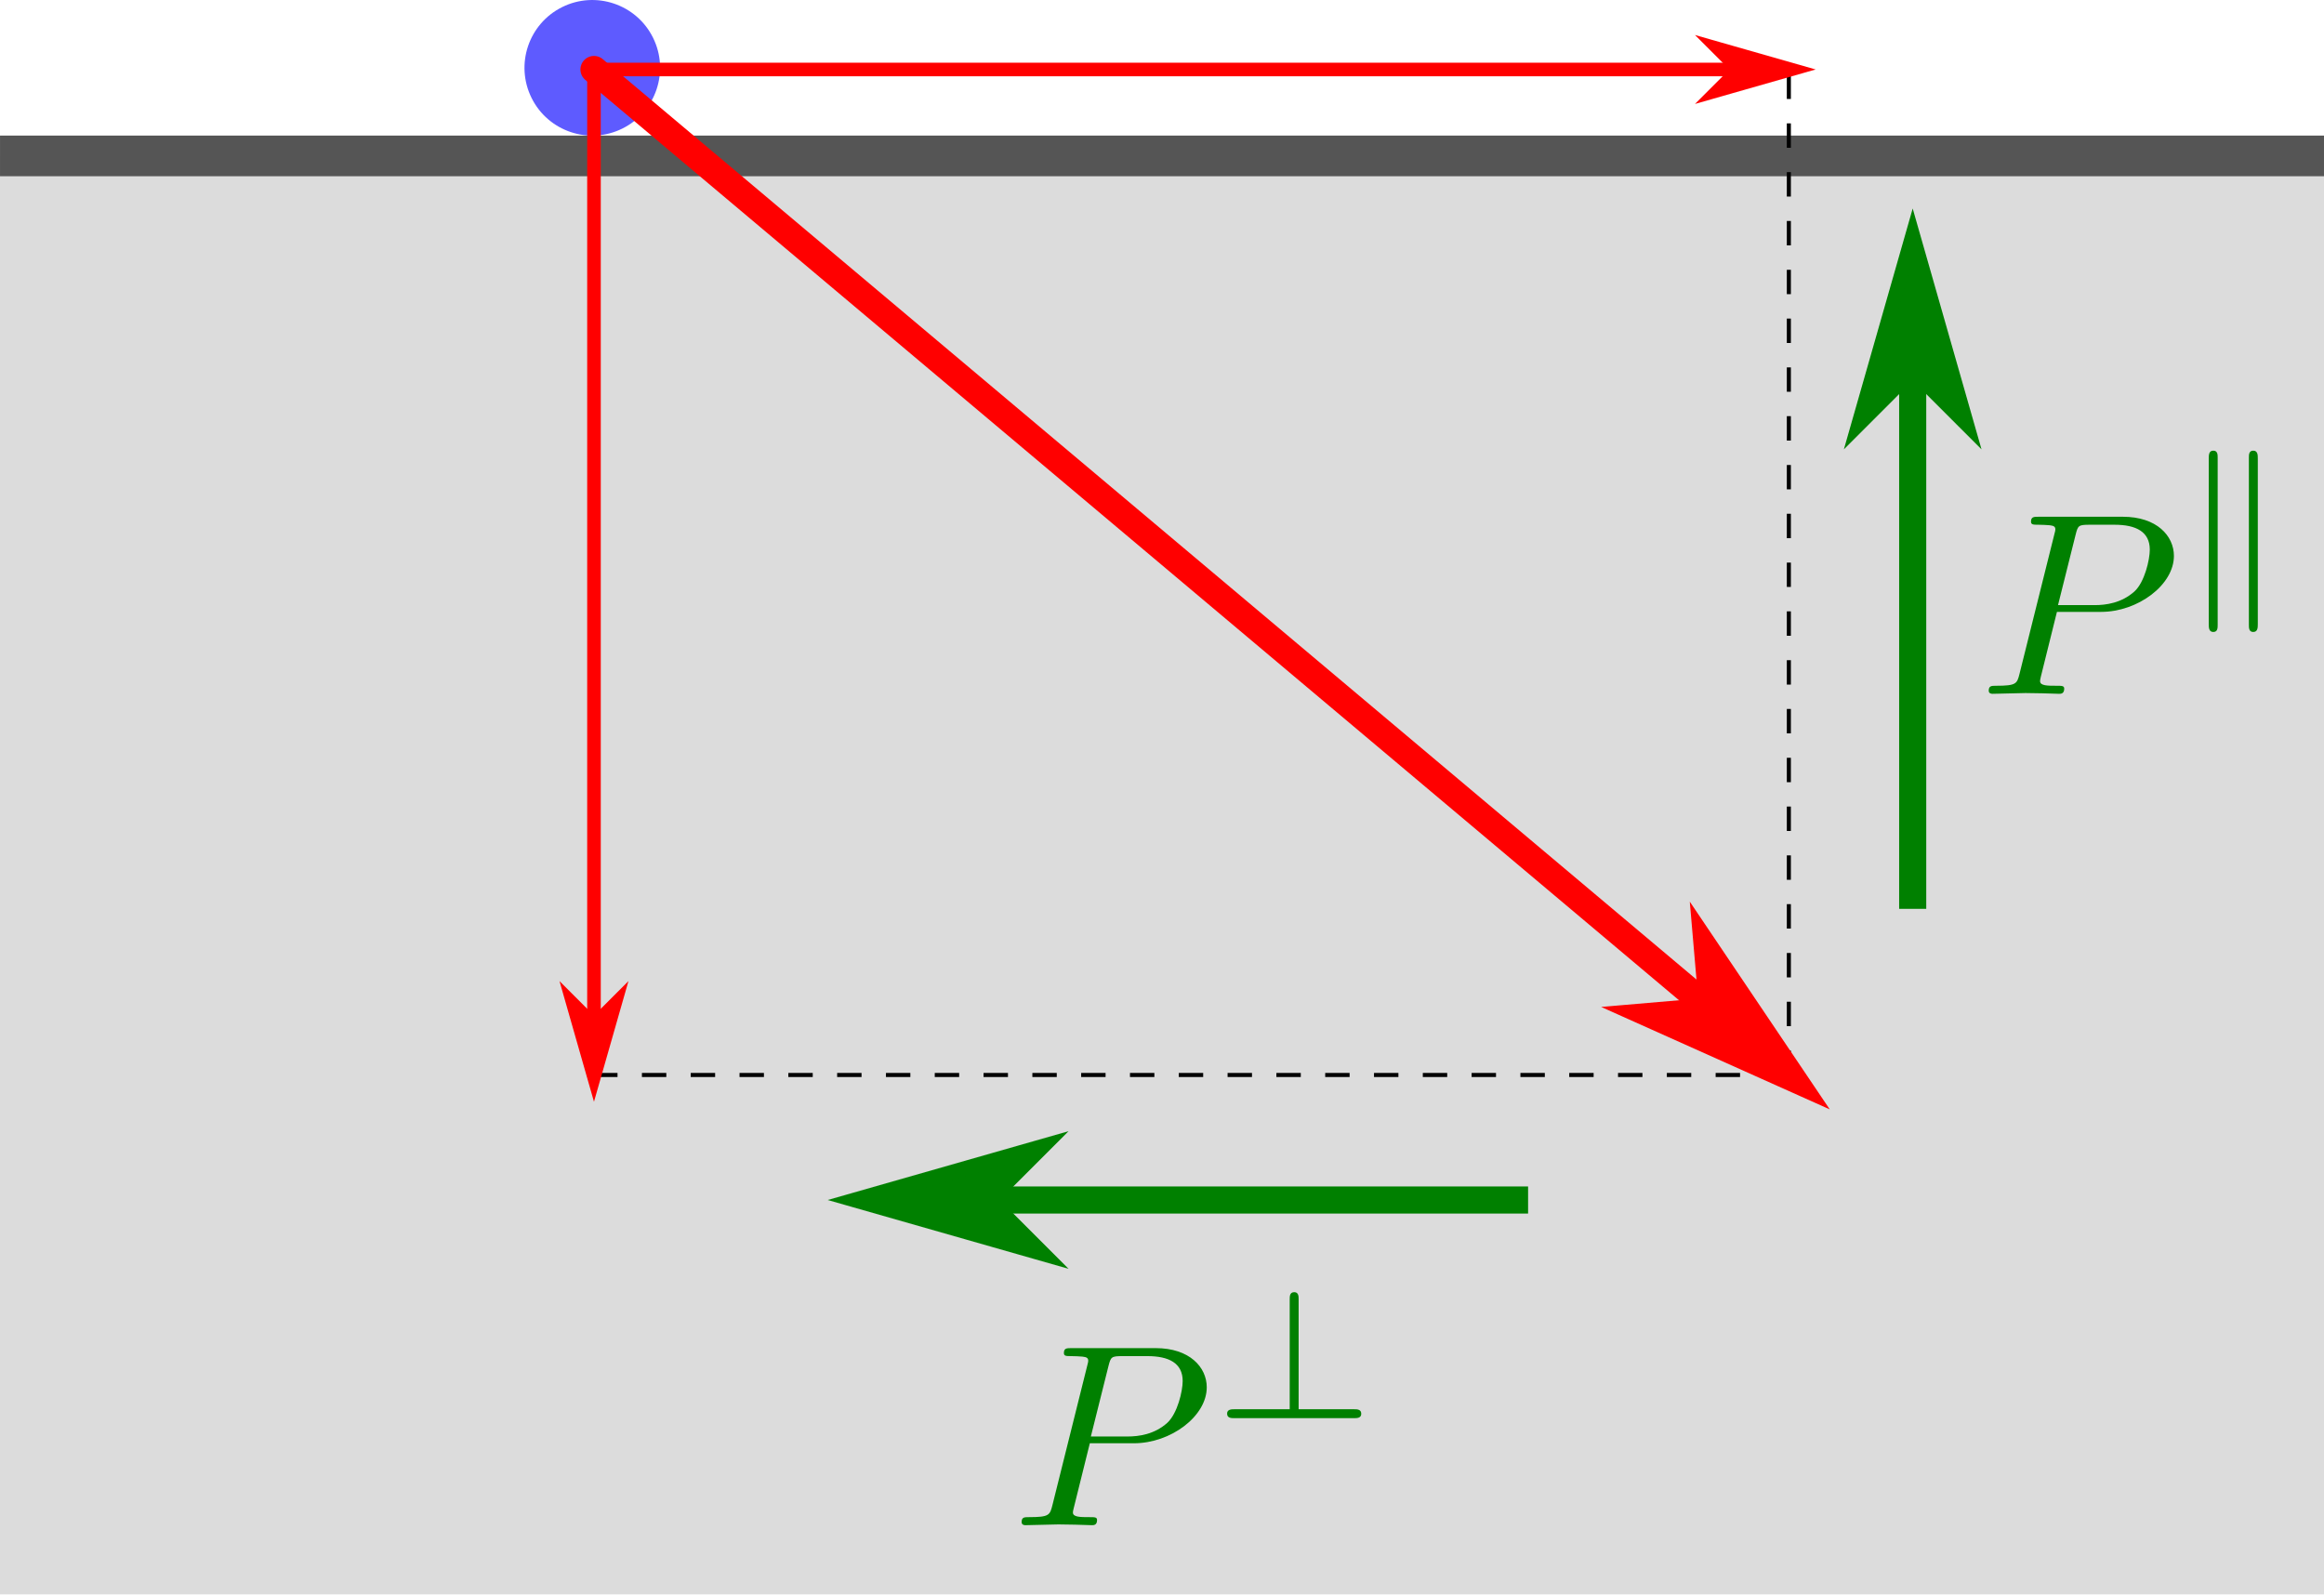
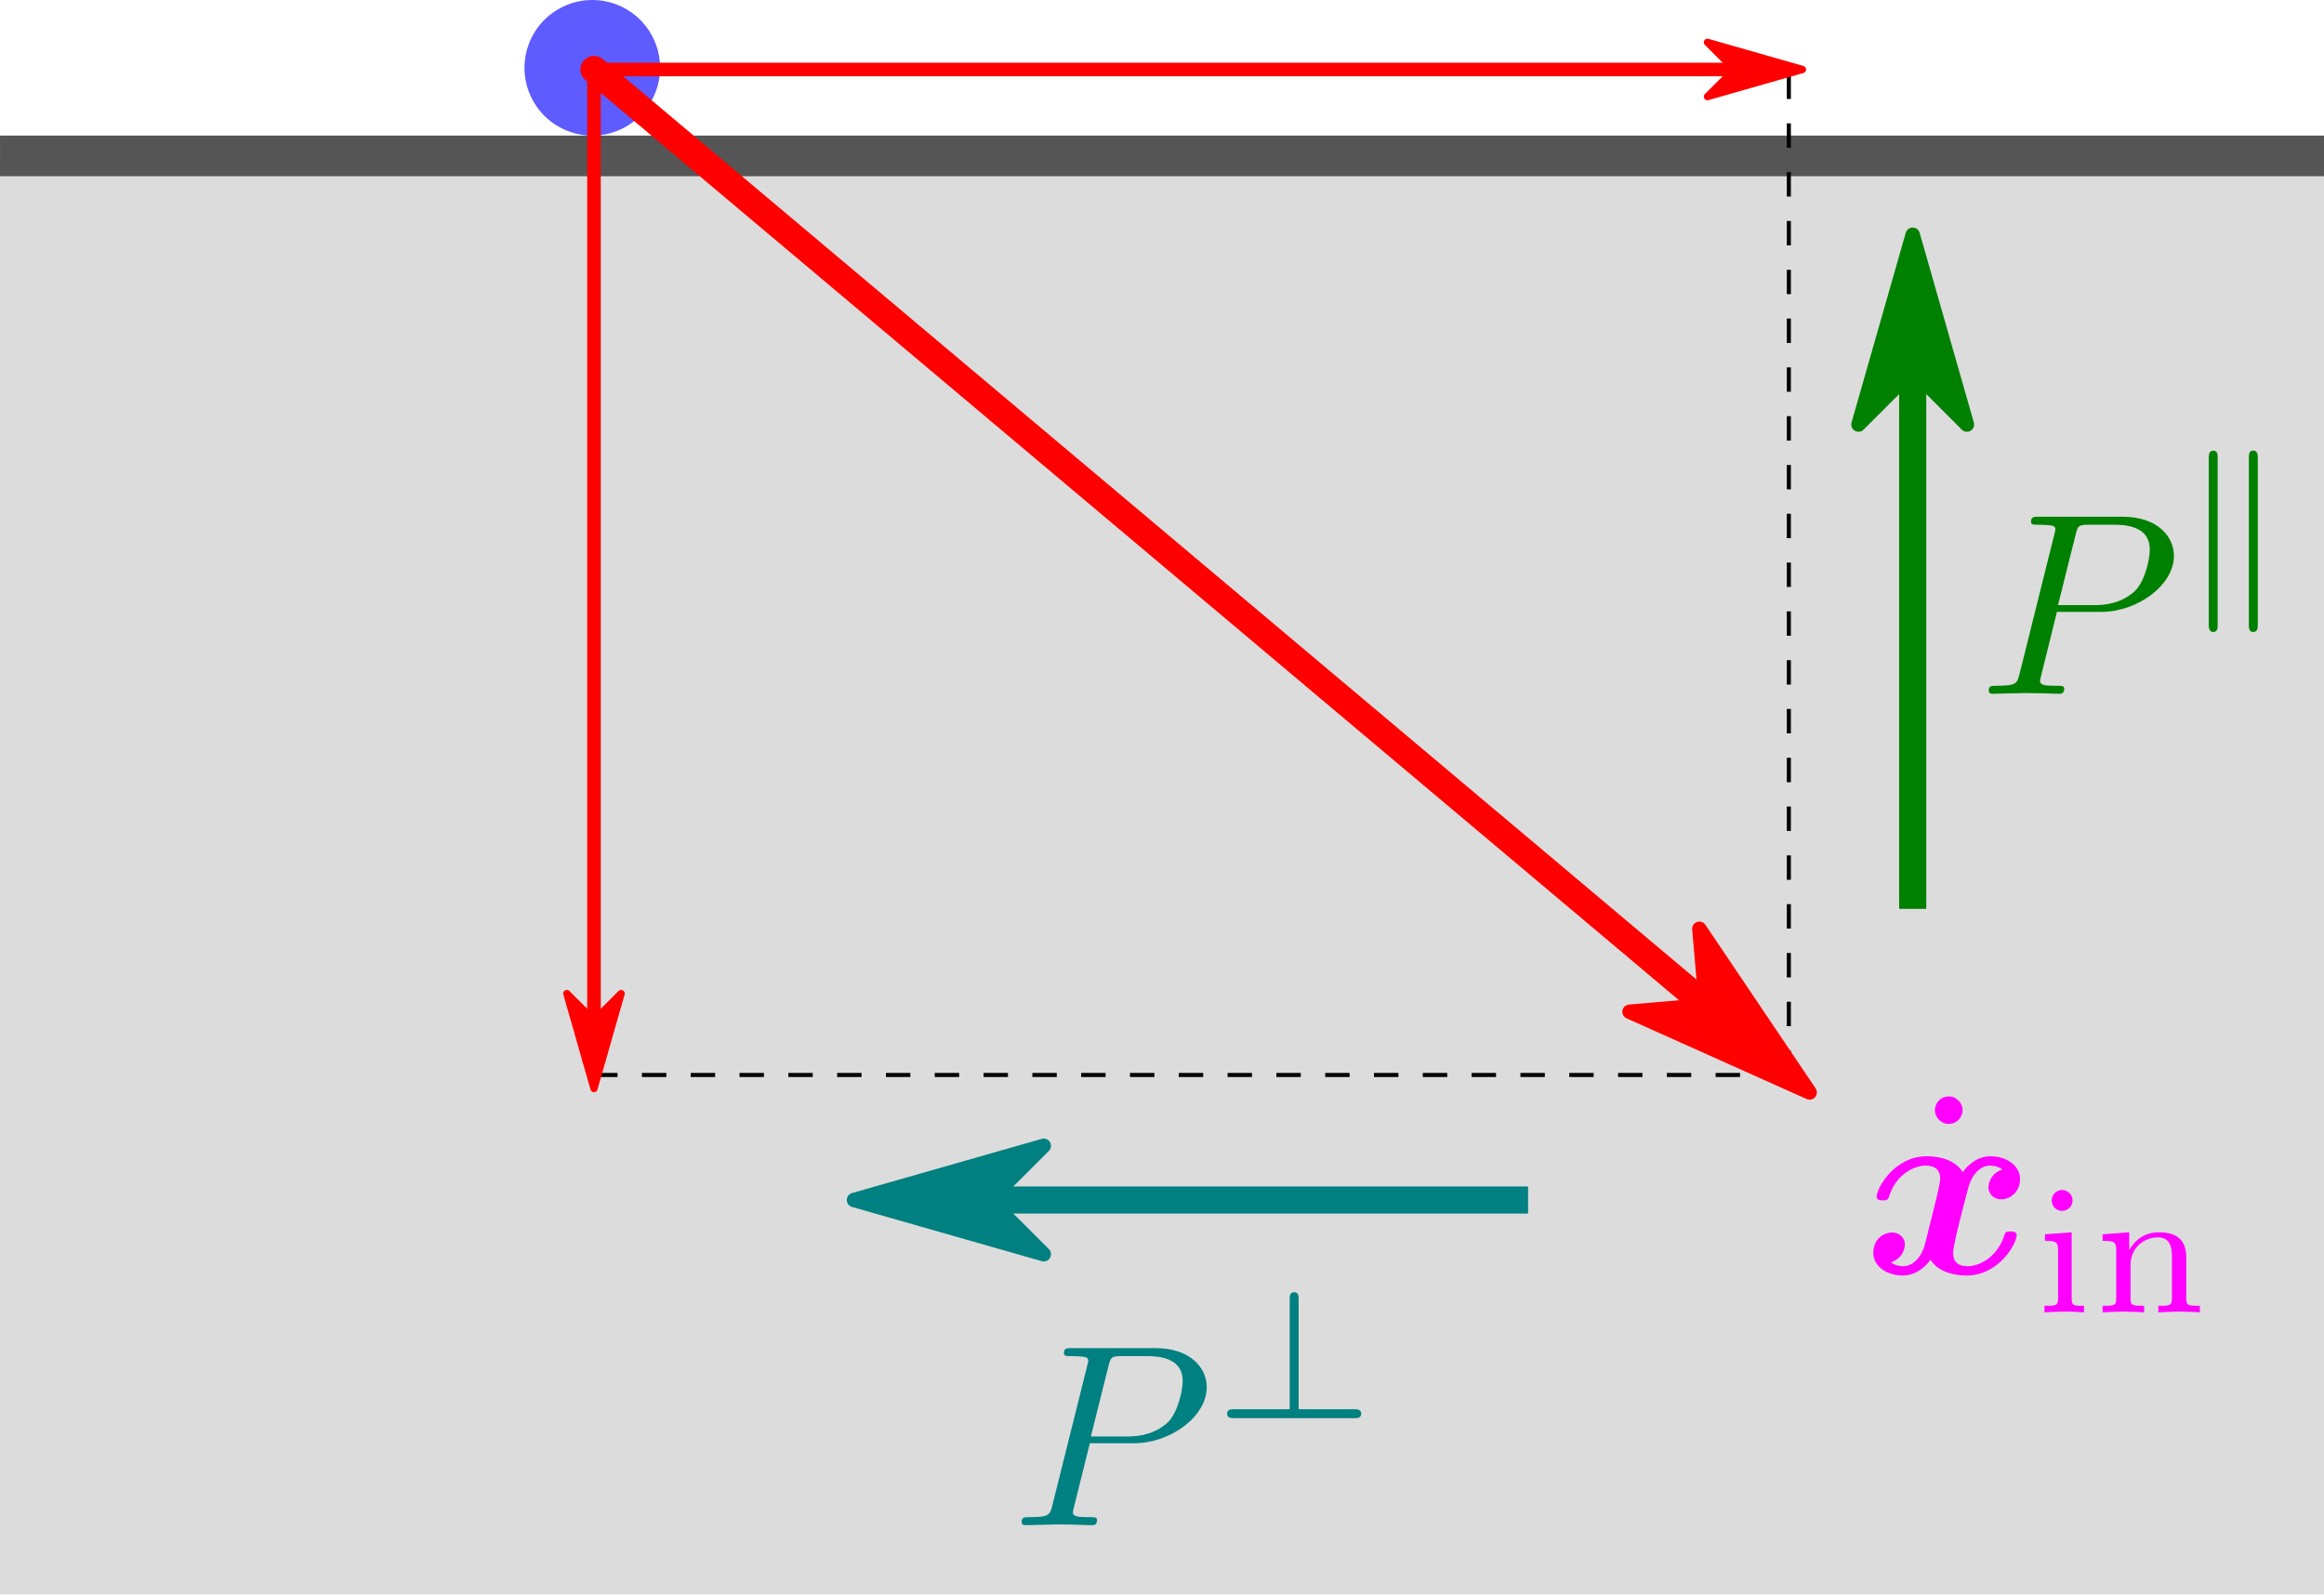
- <svg xmlns="http://www.w3.org/2000/svg" xml:space="preserve" width="171.422" height="117.62" viewBox="0 0 45.355 31.12">
-   <defs>
-     <marker id="d" orient="auto" overflow="visible">
-       <path fill="green" fill-rule="evenodd" stroke="green" stroke-width=".4pt" d="m-4 0-2 2 7-2-7-2Z" />
+ <svg xmlns="http://www.w3.org/2000/svg" xml:space="preserve" id="svg5" width="171.422" height="117.62" viewBox="0 0 45.355 31.12">
+   <defs id="defs2">
+     <marker id="marker2311" orient="auto" overflow="visible">
+       <path id="path5463" fill="green" fill-rule="evenodd" stroke="green" stroke-width="1pt" d="m0 0 5-5-17.5 5L5 5Z" transform="translate(-4)scale(-.4)" />
    </marker>
-     <marker id="e" orient="auto" overflow="visible">
-       <path fill="green" fill-rule="evenodd" stroke="green" stroke-width=".4pt" d="m-4 0-2 2 7-2-7-2Z" />
+     <marker id="marker1410" orient="auto" overflow="visible">
+       <path id="path5469" fill="red" fill-rule="evenodd" stroke="red" stroke-width="1pt" d="m0 0 5-5-17.5 5L5 5Z" transform="translate(-4)scale(-.4)" />
    </marker>
-     <marker id="b" orient="auto" overflow="visible">
-       <path fill="red" fill-rule="evenodd" stroke="red" stroke-width=".4pt" d="m-4 0-2 2 7-2-7-2Z" />
+     <marker id="marker1370" orient="auto" overflow="visible">
+       <path id="path5472" fill="red" fill-rule="evenodd" stroke="red" stroke-width="1pt" d="m0 0 5-5-17.5 5L5 5Z" transform="translate(-4)scale(-.4)" />
    </marker>
-     <marker id="c" orient="auto" overflow="visible">
-       <path fill="red" fill-rule="evenodd" stroke="red" stroke-width=".4pt" d="m-4 0-2 2 7-2-7-2Z" />
+     <marker id="Arrow1Mend-8" orient="auto" overflow="visible">
+       <path id="path5475" fill="red" fill-rule="evenodd" stroke="red" stroke-width="1pt" d="m0 0 5-5-17.5 5L5 5Z" transform="translate(-4)scale(-.4)" />
    </marker>
-     <marker id="a" orient="auto" overflow="visible">
-       <path fill="red" fill-rule="evenodd" stroke="red" stroke-width=".4pt" d="m-4 0-2 2 7-2-7-2Z" />
+     <marker id="marker2229-9" markerHeight="5.078" markerWidth="8.887" orient="auto" overflow="visible" preserveAspectRatio="xMidYMid" refX="0" refY="0" viewBox="0 0 8.887 5.078">
+       <path id="path5466-8" fill="teal" fill-rule="evenodd" stroke="teal" stroke-width="1pt" d="m0 0 5-5-17.5 5L5 5Z" transform="translate(-4)scale(-.4)" />
    </marker>
+     <style id="style147418" type="text/css">*{stroke-linejoin:round;stroke-linecap:butt}</style>
  </defs>
-   <g transform="translate(169.632 -202.406)">
-     <path fill="#dcdcdc" d="M-169.632 205.449h45.355v28.077h-45.355z" color="#000" style="isolation:auto;mix-blend-mode:normal" />
-     <g fill="none" stroke-linejoin="round" color="#000">
-       <path stroke="#555" stroke-miterlimit="100" stroke-width="3" d="M.5 12h171.421" style="isolation:auto;mix-blend-mode:normal" transform="translate(-169.764 202.274)scale(.26458)" />
-       <path stroke="#000" stroke-dasharray="1.8, 1.8" stroke-width=".3" d="M132.448 79.8H44.31m88.138 0V5.625" style="isolation:auto;mix-blend-mode:normal" transform="translate(-169.764 202.274)scale(.26458)" />
+   <g id="layer1" transform="translate(169.632 -202.406)">
+     <path id="rect5480" fill="#dcdcdc" stroke-linejoin="round" stroke-miterlimit="100000" stroke-width=".265" d="M-169.632 205.449h45.355v28.077h-45.355z" color="#000" color-rendering="auto" image-rendering="auto" shape-rendering="auto" style="font-variation-settings:normal;opacity:1;isolation:auto;mix-blend-mode:normal;vector-effect:none;fill:#dcdcdc;fill-opacity:1;stroke:none;stroke-width:.265;stroke-linecap:butt;stroke-linejoin:miter;stroke-miterlimit:4;stroke-dasharray:none;stroke-dashoffset:0;stroke-opacity:1;-inkscape-stroke:none;stop-color:#000;stop-opacity:1" />
+     <g id="g5488" fill="none" stroke-linejoin="round" shape-rendering="auto" transform="translate(-169.764 202.274)scale(.26458)">
+       <path id="path5482" stroke="#555" stroke-miterlimit="100" stroke-width="3" d="M.5 12h171.421" color="#000" color-rendering="auto" image-rendering="auto" style="isolation:auto;mix-blend-mode:normal" />
+       <path id="path5484" stroke="#000" stroke-dasharray="1.8, 1.8" stroke-width=".3" d="M132.448 79.8H44.31" color="#000" color-rendering="auto" image-rendering="auto" style="isolation:auto;mix-blend-mode:normal" />
+       <path id="path5486" stroke="#000" stroke-dasharray="1.8, 1.8" stroke-width=".3" d="M132.448 79.8V5.625" color="#000" color-rendering="auto" image-rendering="auto" style="isolation:auto;mix-blend-mode:normal" />
    </g>
-     <circle cx="-232.177" cy="112.19" r="1.323" fill="#5e5bff" color="#000" style="stroke-width:.265" transform="rotate(-26.402)" />
-     <path stroke-width=".529" marker-end="url(#a)" d="m-158.04 203.762 23.32 19.626" color="#000" style="isolation:auto;mix-blend-mode:normal;fill:none;stroke:red;stroke-linecap:round;marker-end:url(#a);shape-rendering:auto" />
-     <path marker-end="url(#b)" d="M-158.04 203.762h23.32" color="#000" style="isolation:auto;mix-blend-mode:normal;fill:none;stroke:red;stroke-width:.265;stroke-linecap:round;shape-rendering:auto" />
-     <path marker-end="url(#c)" d="M-158.04 203.762v19.626" color="#000" style="isolation:auto;mix-blend-mode:normal;fill:none;stroke:red;stroke-width:.265;stroke-linecap:round;shape-rendering:auto" />
-     <path fill="green" d="M-129.489 214.349h.86c.72 0 1.423-.526 1.423-1.093 0-.39-.334-.764-.997-.764h-1.64c-.096 0-.152 0-.152.096 0 .06.046.06.147.06.066 0 .157.005.218.01.08.01.11.026.11.082 0 .02-.004.035-.02.096l-.678 2.717c-.05.198-.06.238-.46.238-.086 0-.142 0-.142.096 0 .061.061.061.076.061.142 0 .501-.015.643-.015.106 0 .218.005.324.005.111 0 .222.01.329.01.035 0 .101 0 .101-.101 0-.056-.046-.056-.142-.056-.187 0-.329 0-.329-.09 0-.031.01-.056.015-.087zm.365-1.508c.045-.177.055-.193.273-.193h.486c.42 0 .688.137.688.486 0 .198-.101.633-.298.815-.254.228-.557.268-.78.268h-.713zm2.772-1.505c0-.053 0-.134-.085-.134-.089 0-.089.088-.089.152v3.234c0 .064 0 .153.089.153.085 0 .085-.082.085-.135zm.783.018c0-.064 0-.152-.089-.152-.085 0-.085.081-.085.134v3.27c0 .053 0 .135.085.135.089 0 .089-.089.089-.153zm-22.794 19.222h.86c.719 0 1.422-.526 1.422-1.093 0-.39-.334-.764-.997-.764h-1.64c-.096 0-.151 0-.151.096 0 .06.045.06.146.06.066 0 .157.005.218.01.081.01.111.026.111.082 0 .02-.005.035-.02.096l-.678 2.717c-.05.198-.06.238-.46.238-.087 0-.142 0-.142.096 0 .061.06.061.076.061.141 0 .5-.015.642-.015.107 0 .218.005.324.005.112 0 .223.01.33.01.035 0 .1 0 .1-.101 0-.056-.045-.056-.141-.056-.187 0-.33 0-.33-.09 0-.031.01-.056.016-.087zm.364-1.508c.046-.177.056-.193.273-.193h.486c.42 0 .689.137.689.486 0 .198-.102.633-.299.815-.253.228-.557.268-.78.268h-.713zm3.711-1.303c0-.053 0-.138-.085-.138-.089 0-.089.081-.089.138v2.147h-1.08c-.053 0-.142 0-.142.085 0 .089.082.089.142.089h2.334c.057 0 .142 0 .142-.085 0-.089-.081-.089-.142-.089h-1.08Z" />
-     <path fill="none" stroke="green" stroke-width=".529" marker-end="url(#d)" d="M-132.304 220.145v-12.627" />
-     <path fill="none" stroke="green" stroke-width=".529" marker-end="url(#e)" d="M-139.81 225.828h-12.626" />
+     <circle id="circle5490" cx="-232.177" cy="112.19" r="1.323" fill="#5e5bff" color="#000" style="stroke-width:.265" transform="rotate(-26.402)" />
+     <path id="path5492" stroke-width=".529" marker-end="url(#Arrow1Mend-8)" d="m-158.04 203.762 23.32 19.626" color="#000" color-rendering="auto" image-rendering="auto" style="isolation:auto;mix-blend-mode:normal;fill:none;stroke:red;stroke-linecap:round;marker-end:url(#Arrow1Mend-8);shape-rendering:auto" />
+     <path id="path5494" marker-end="url(#marker1410)" d="M-158.04 203.762h23.32" color="#000" color-rendering="auto" image-rendering="auto" style="isolation:auto;mix-blend-mode:normal;fill:none;stroke:red;stroke-width:.265;stroke-linecap:round;shape-rendering:auto" />
+     <path id="path5496" marker-end="url(#marker1370)" d="M-158.04 203.762v19.626" color="#000" color-rendering="auto" image-rendering="auto" style="isolation:auto;mix-blend-mode:normal;fill:none;stroke:red;stroke-width:.265;stroke-linecap:round;shape-rendering:auto" />
+     <g id="g3" style="fill:green;fill-opacity:1">
+       <path id="path5500" d="M-129.489 214.349h.86c.72 0 1.423-.526 1.423-1.093 0-.39-.334-.764-.997-.764h-1.64c-.096 0-.152 0-.152.096 0 .06.046.06.147.06.066 0 .157.005.218.01.08.01.11.026.11.082 0 .02-.004.035-.02.096l-.677 2.718c-.051.197-.061.237-.461.237-.086 0-.142 0-.142.097 0 .06.061.06.076.06.142 0 .501-.015.643-.015.106 0 .218.005.324.005.111 0 .222.01.329.01.035 0 .101 0 .101-.101 0-.056-.046-.056-.142-.056-.187 0-.329 0-.329-.09 0-.031.01-.057.016-.087zm.365-1.508c.045-.177.055-.193.273-.193h.486c.42 0 .688.137.688.486 0 .198-.101.633-.298.815-.254.228-.557.268-.78.268h-.713z" style="fill-opacity:1;stroke-width:.423;stroke-miterlimit:100000" />
+       <path id="path5502" d="M-126.352 211.336c0-.053 0-.134-.085-.134-.089 0-.089.088-.089.152v3.234c0 .064 0 .153.089.153.085 0 .085-.082.085-.135zm.783.018c0-.064 0-.153-.089-.153-.085 0-.085.082-.085.135v3.27c0 .053 0 .135.085.135.089 0 .089-.089.089-.153z" style="fill-opacity:1;stroke-width:.423;stroke-miterlimit:100000" />
+     </g>
+     <g id="g2" style="fill:teal;fill-opacity:1">
+       <path id="path5504" d="M-148.363 230.576h.86c.719 0 1.422-.526 1.422-1.093 0-.39-.334-.764-.997-.764h-1.64c-.096 0-.151 0-.151.096 0 .06.045.06.146.06.066 0 .157.005.218.01.081.01.111.026.111.082 0 .02-.005.035-.02.096l-.678 2.717c-.05.198-.06.238-.46.238-.086 0-.142 0-.142.097 0 .06.06.06.076.06.141 0 .5-.015.642-.015.107 0 .218.005.324.005.112 0 .223.01.33.01.035 0 .1 0 .1-.101 0-.056-.045-.056-.141-.056-.187 0-.33 0-.33-.09 0-.031.011-.057.016-.087zm.364-1.508c.046-.177.056-.193.273-.193h.486c.42 0 .689.137.689.486 0 .198-.102.633-.299.815-.253.228-.557.268-.78.268h-.713z" style="fill-opacity:1;stroke-width:.423;stroke-miterlimit:100000" />
+       <path id="path5506" d="M-144.288 227.765c0-.053 0-.138-.085-.138-.089 0-.089.081-.089.138v2.147h-1.08c-.053 0-.142 0-.142.085 0 .089.082.089.142.089h2.334c.057 0 .142 0 .142-.085 0-.089-.081-.089-.142-.089h-1.08z" style="fill-opacity:1;stroke-width:.423;stroke-miterlimit:100000" />
+     </g>
+     <path id="path5510" fill="none" stroke="green" stroke-width=".529" marker-end="url(#marker2311)" d="M-132.304 220.145v-12.627" style="stroke-width:.529;stroke-dasharray:none" />
+     <path id="path5512" fill="none" stroke="green" stroke-width=".529" marker-end="url(#marker2229)" d="M-139.81 225.828h-12.626" style="fill:none;fill-opacity:1;stroke:teal;stroke-width:.529;stroke-linecap:butt;stroke-linejoin:round;stroke-dasharray:none;stroke-opacity:1;marker-end:url(#marker2229-9)" />
+     <g id="g4" style="fill:#f0f;fill-opacity:1" transform="translate(.132 2.514)">
+       <g id="use5326-1" style="fill-opacity:1;stroke-linecap:butt;stroke-linejoin:round" transform="translate(-167.3 219.33)scale(.26458)">
+         <path id="path28565-1" stroke-linejoin="round" stroke-miterlimit="100000" stroke-width="1.6" d="M135.453 8.429c0-.516-.44-1.014-1.014-1.014-.65 0-1.033.536-1.033 1.014 0 .516.44 1.014 1.014 1.014.65 0 1.033-.536 1.033-1.014" style="fill-opacity:1;stroke-linecap:butt;stroke-linejoin:round" />
+         <path id="path28567-5" stroke-linejoin="round" stroke-miterlimit="100000" stroke-width="1.6" d="M138.388 12.807a1.43 1.43 0 0 0-1.033 1.32c0 .42.325.88.957.88.669 0 1.377-.555 1.377-1.492 0-1.014-1.014-1.684-2.18-1.684-1.091 0-1.799.823-2.048 1.167-.478-.803-1.549-1.167-2.64-1.167-2.41 0-3.71 2.353-3.71 2.984 0 .268.287.268.459.268.23 0 .363 0 .44-.248.555-1.741 1.932-2.315 2.716-2.315.727 0 1.071.344 1.071.956 0 .364-.268 1.416-.44 2.105l-.65 2.62c-.287 1.167-.976 1.74-1.626 1.74-.096 0-.536 0-.918-.286a1.43 1.43 0 0 0 1.033-1.32c0-.42-.325-.88-.957-.88-.67 0-1.377.555-1.377 1.492 0 1.014 1.014 1.683 2.18 1.683 1.091 0 1.799-.822 2.048-1.166.478.803 1.549 1.166 2.64 1.166 2.41 0 3.71-2.352 3.71-2.984 0-.267-.287-.267-.459-.267-.23 0-.363 0-.44.248-.555 1.741-1.932 2.315-2.716 2.315-.727 0-1.071-.344-1.071-.957 0-.401.248-1.415.42-2.123.134-.497.574-2.295.67-2.601.287-1.148.956-1.74 1.626-1.74.096 0 .535 0 .918.286" style="fill-opacity:1;stroke-linecap:butt;stroke-linejoin:round" />
+       </g>
+       <g id="use5332-3" style="fill-opacity:1;stroke-linecap:butt;stroke-linejoin:round" transform="translate(-167.3 218.639)scale(.26458)">
+         <path id="path28547-2" stroke-linejoin="round" stroke-miterlimit="100000" stroke-width="1.6" d="M143.564 17.695a.774.774 0 0 0-.777-.763.763.763 0 0 0-.763.763c0 .482.388.777.763.777a.77.77 0 0 0 .777-.777m-2.035 2.504v.482c.843 0 .964.08.964.736V24.9c0 .575-.134.575-1.004.575v.482c.026 0 .964-.053 1.5-.053.468 0 .95.013 1.419.053v-.482c-.777 0-.91 0-.91-.562v-4.86Z" style="fill-opacity:1;stroke-linecap:butt;stroke-linejoin:round" />
+         <path id="path28549-2" stroke-linejoin="round" stroke-miterlimit="100000" stroke-width="1.6" d="M151.95 21.899c0-1.165-.576-1.848-2.008-1.848-1.098 0-1.808.603-2.183 1.299h-.013v-1.299l-1.968.148v.482c.897 0 1.004.093 1.004.75v3.467c0 .576-.134.576-1.004.576v.482c.027 0 .964-.054 1.526-.054.496 0 1.42.04 1.54.054v-.482c-.87 0-1.004 0-1.004-.576v-2.41c0-1.406 1.111-2.062 1.995-2.062.937 0 1.058.737 1.058 1.42v3.052c0 .576-.134.576-1.004.576v.482c.026 0 .964-.054 1.526-.054.495 0 1.42.04 1.54.054v-.482c-.87 0-1.004 0-1.004-.576z" style="fill-opacity:1;stroke-linecap:butt;stroke-linejoin:round" />
+       </g>
+     </g>
  </g>
</svg>
